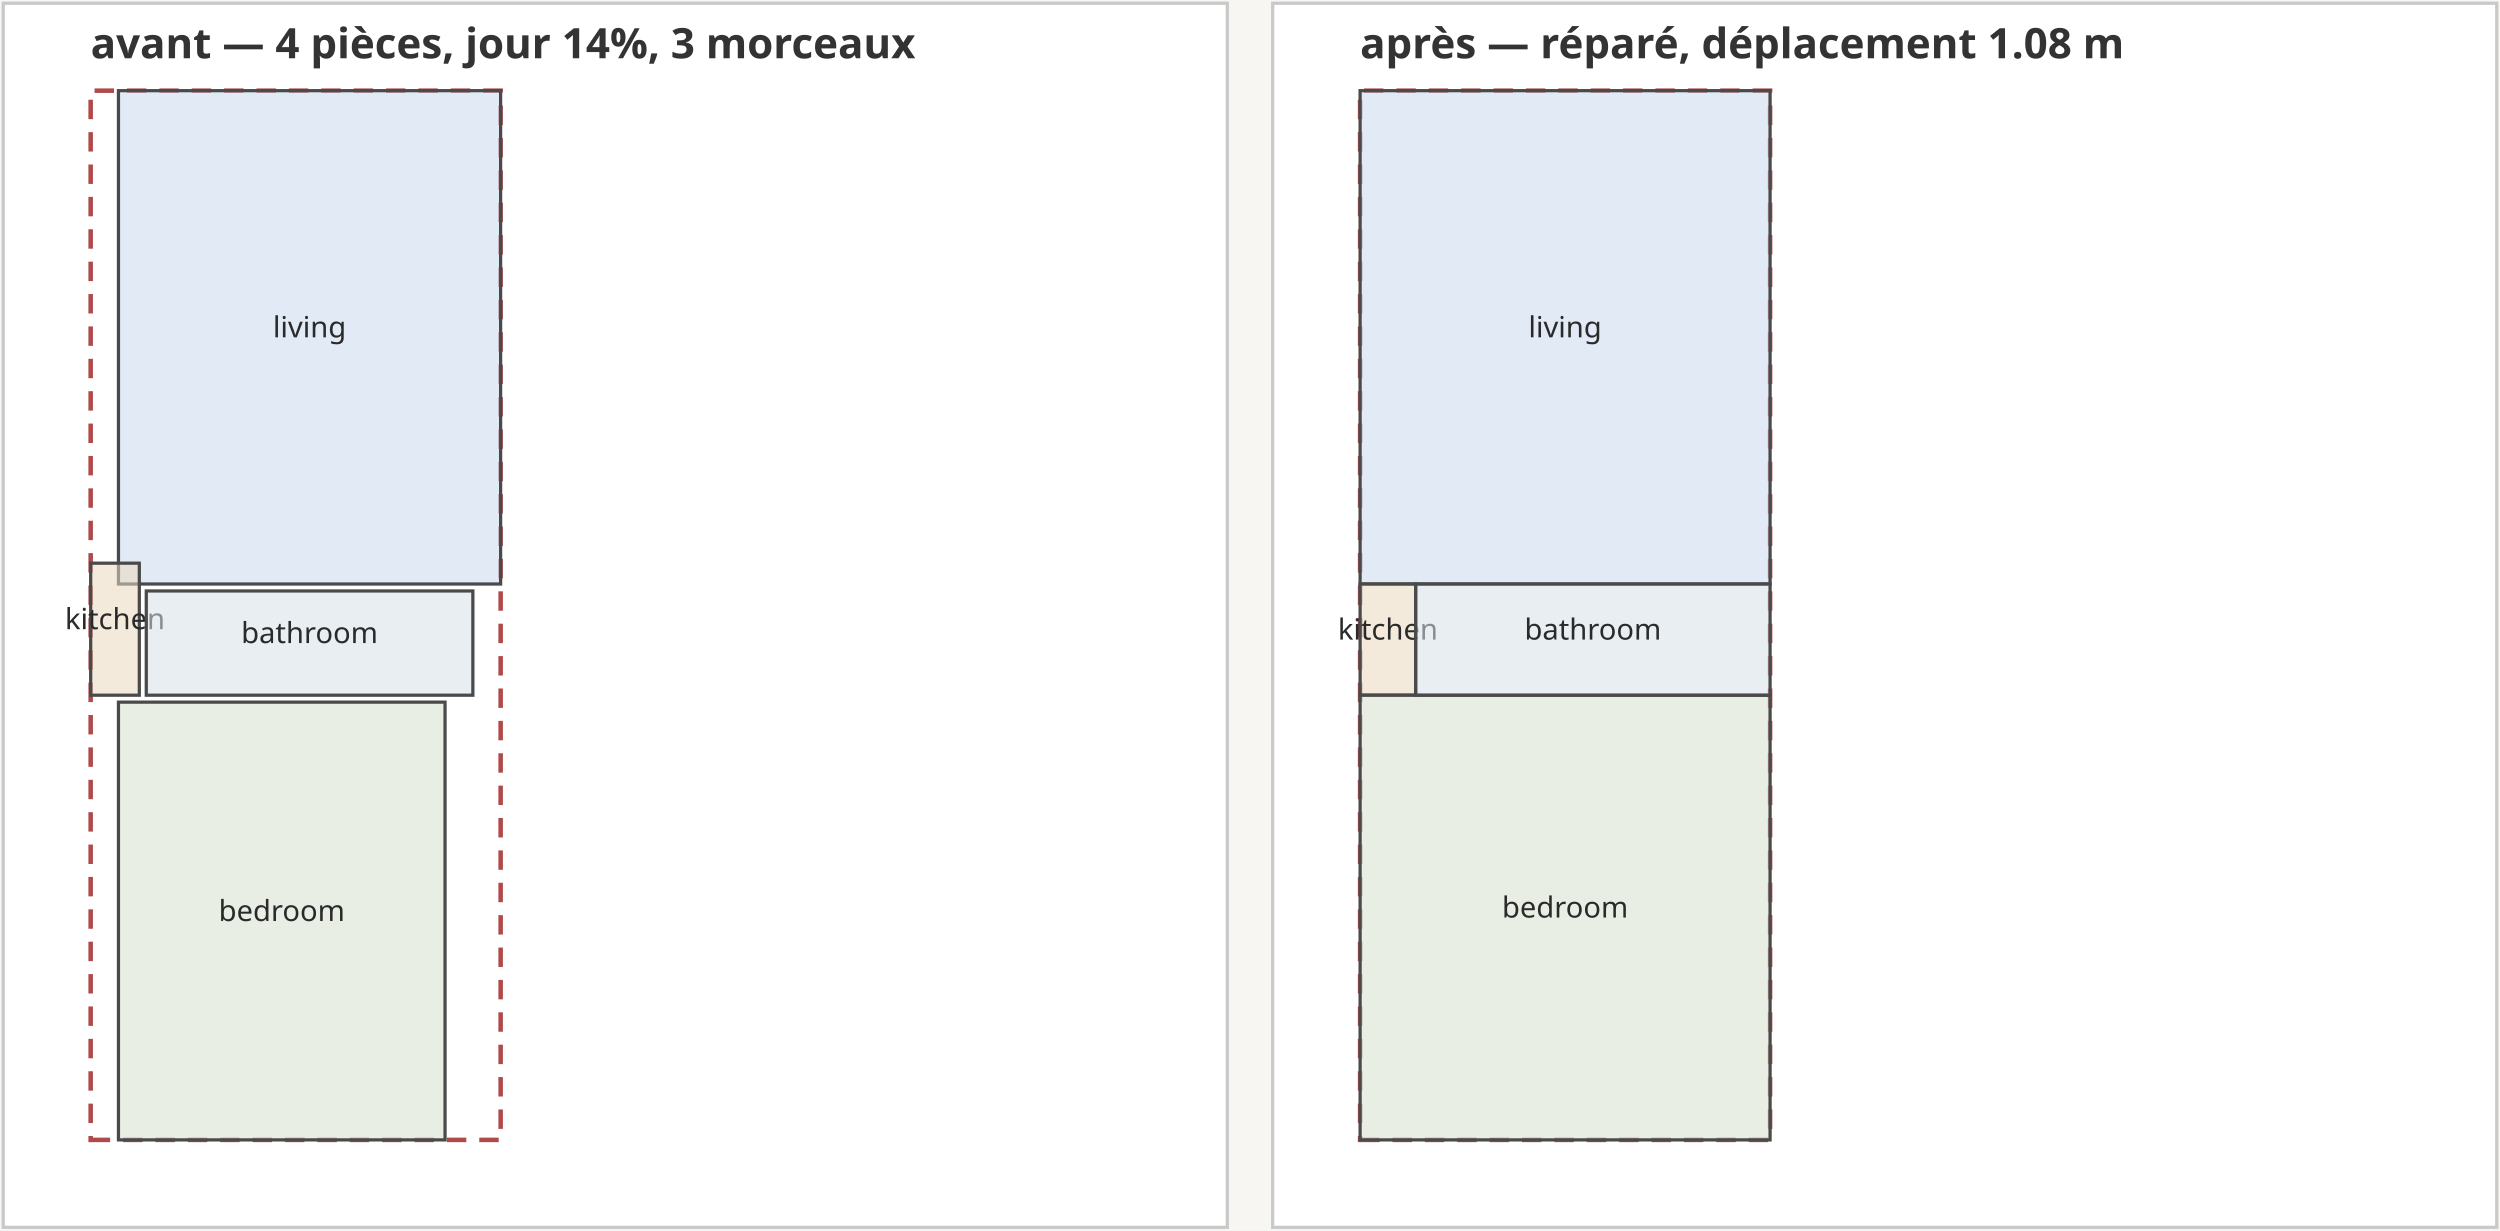
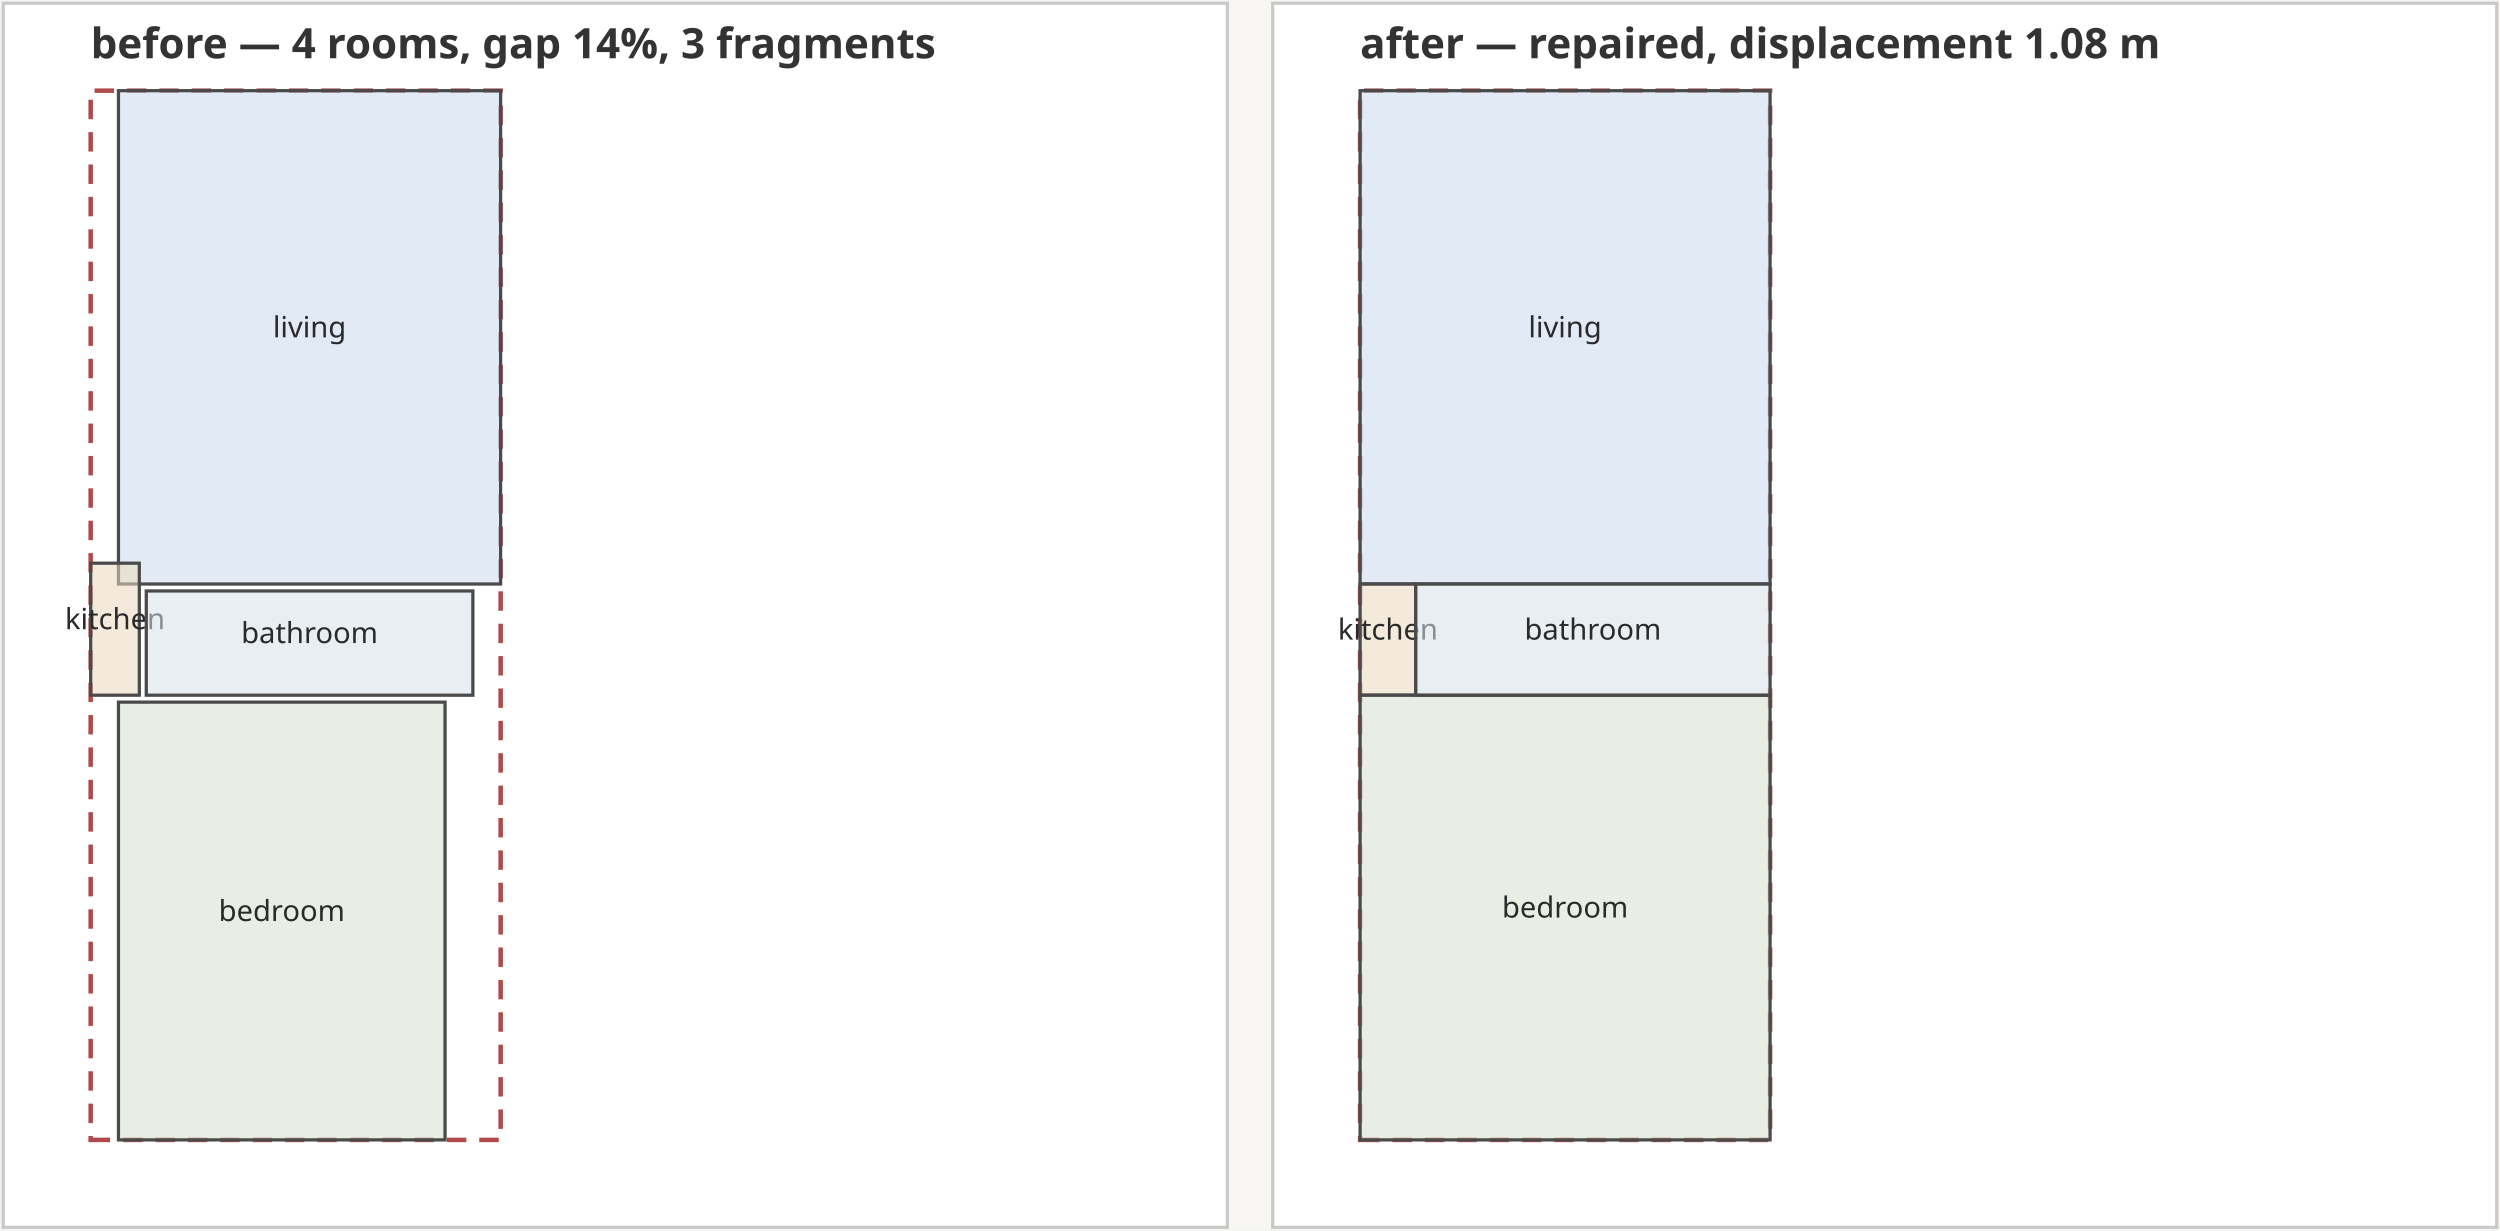
<svg xmlns="http://www.w3.org/2000/svg" width="772" height="380" viewBox="0 0 772 380">
  <rect width="772" height="380" fill="#f7f6f3" />
  <rect x="1.0" y="1" width="378.0" height="378.0" fill="#ffffff" stroke="#c9c9c9" stroke-width="1" />
-   <text x="28.0" y="18" font-family="system-ui,sans-serif" font-size="13" font-weight="600" fill="#333">avant — 4 pièces, jour 14%, 3 morceaux</text>
+   <text x="28.0" y="18" font-family="system-ui,sans-serif" font-size="13" font-weight="600" fill="#333">before — 4 rooms, gap 14%, 3 fragments</text>
  <polygon points="28.00,352.00 154.60,352.00 154.60,28.00 28.00,28.00" fill="none" stroke="#b04a4a" stroke-width="1.4" stroke-dasharray="6 4" />
  <rect x="36.58" y="28.00" width="118.01" height="152.34" fill="#c8d9ec" fill-opacity="0.55" stroke="#4a4a4a" stroke-width="1" />
  <text x="95.59" y="104.17" text-anchor="middle" font-family="system-ui,sans-serif" font-size="9" fill="#2a2a2a">living</text>
  <rect x="28.00" y="173.91" width="15.02" height="40.77" fill="#e8d9bd" fill-opacity="0.55" stroke="#4a4a4a" stroke-width="1" />
  <text x="35.51" y="194.29" text-anchor="middle" font-family="system-ui,sans-serif" font-size="9" fill="#2a2a2a">kitchen</text>
  <rect x="36.58" y="216.82" width="100.85" height="135.18" fill="#d6e0cd" fill-opacity="0.55" stroke="#4a4a4a" stroke-width="1" />
  <text x="87.01" y="284.41" text-anchor="middle" font-family="system-ui,sans-serif" font-size="9" fill="#2a2a2a">bedroom</text>
  <rect x="45.17" y="182.49" width="100.85" height="32.19" fill="#d5dfe6" fill-opacity="0.55" stroke="#4a4a4a" stroke-width="1" />
  <text x="95.59" y="198.58" text-anchor="middle" font-family="system-ui,sans-serif" font-size="9" fill="#2a2a2a">bathroom</text>
  <rect x="393.0" y="1" width="378.0" height="378.0" fill="#ffffff" stroke="#c9c9c9" stroke-width="1" />
-   <text x="420.0" y="18" font-family="system-ui,sans-serif" font-size="13" font-weight="600" fill="#333">après — réparé, déplacement 1.08 m</text>
+   <text x="420.0" y="18" font-family="system-ui,sans-serif" font-size="13" font-weight="600" fill="#333">after — repaired, displacement 1.08 m</text>
  <polygon points="420.00,352.00 546.60,352.00 546.60,28.00 420.00,28.00" fill="none" stroke="#b04a4a" stroke-width="1.4" stroke-dasharray="6 4" />
  <rect x="420.00" y="28.00" width="126.60" height="152.34" fill="#c8d9ec" fill-opacity="0.55" stroke="#4a4a4a" stroke-width="1" />
  <text x="483.30" y="104.17" text-anchor="middle" font-family="system-ui,sans-serif" font-size="9" fill="#2a2a2a">living</text>
  <rect x="420.00" y="180.34" width="17.17" height="34.33" fill="#e8d9bd" fill-opacity="0.55" stroke="#4a4a4a" stroke-width="1" />
  <text x="428.58" y="197.51" text-anchor="middle" font-family="system-ui,sans-serif" font-size="9" fill="#2a2a2a">kitchen</text>
  <rect x="420.00" y="214.68" width="126.60" height="137.32" fill="#d6e0cd" fill-opacity="0.55" stroke="#4a4a4a" stroke-width="1" />
  <text x="483.30" y="283.34" text-anchor="middle" font-family="system-ui,sans-serif" font-size="9" fill="#2a2a2a">bedroom</text>
  <rect x="437.17" y="180.34" width="109.43" height="34.33" fill="#d5dfe6" fill-opacity="0.55" stroke="#4a4a4a" stroke-width="1" />
  <text x="491.88" y="197.51" text-anchor="middle" font-family="system-ui,sans-serif" font-size="9" fill="#2a2a2a">bathroom</text>
</svg>
